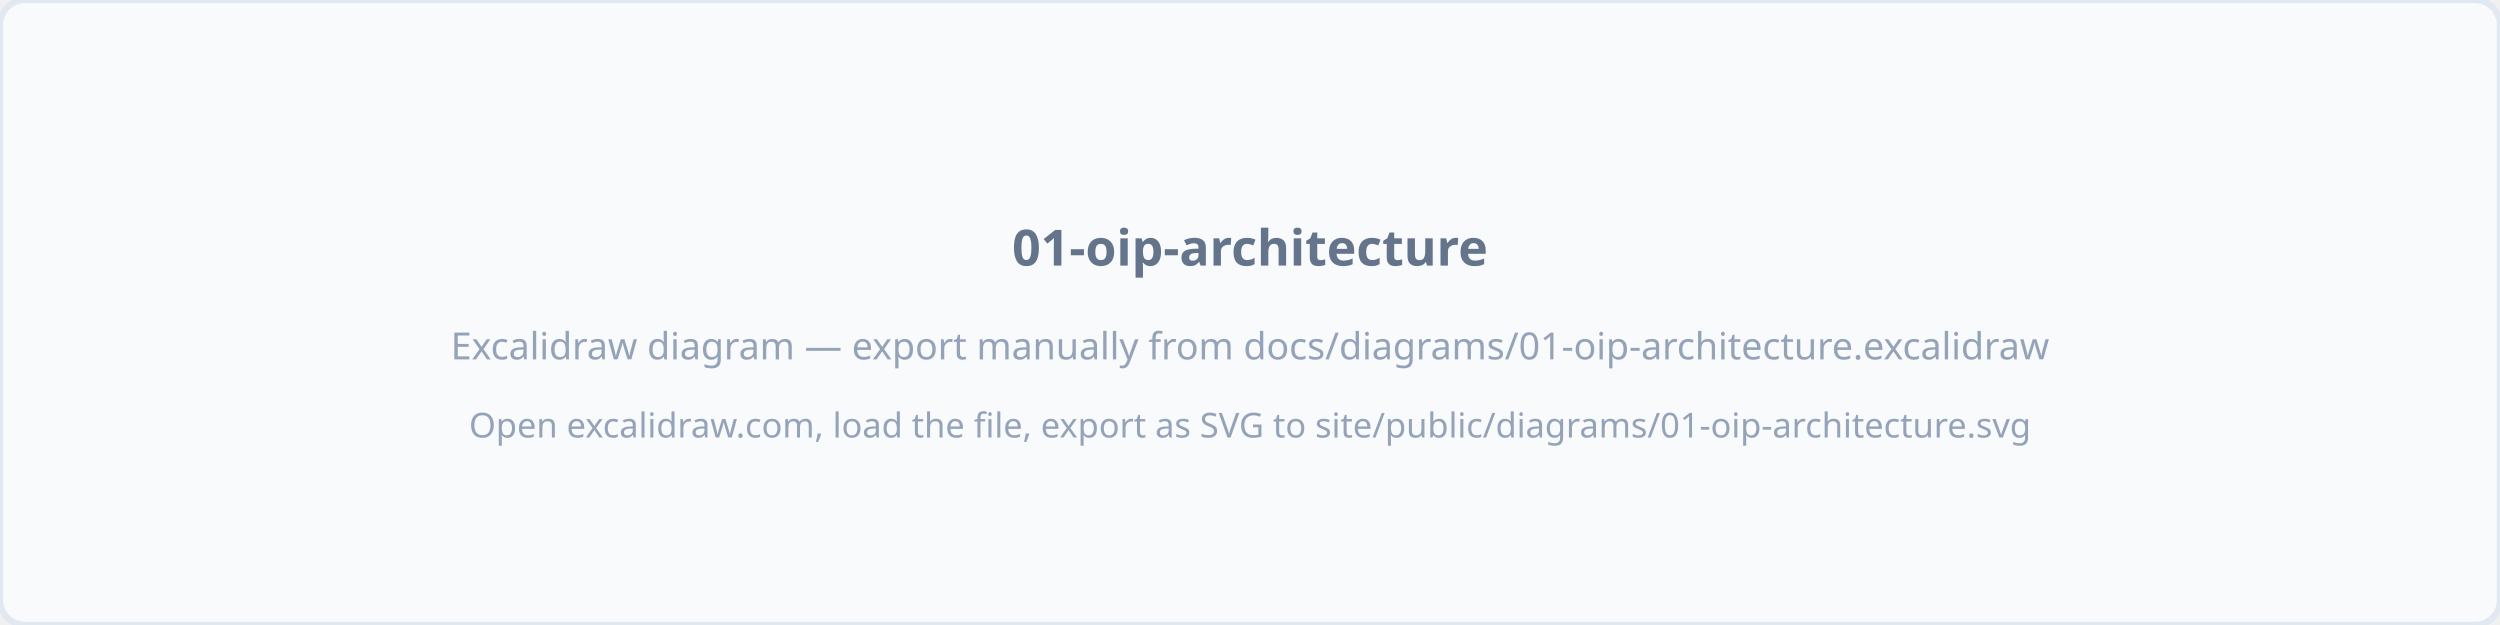
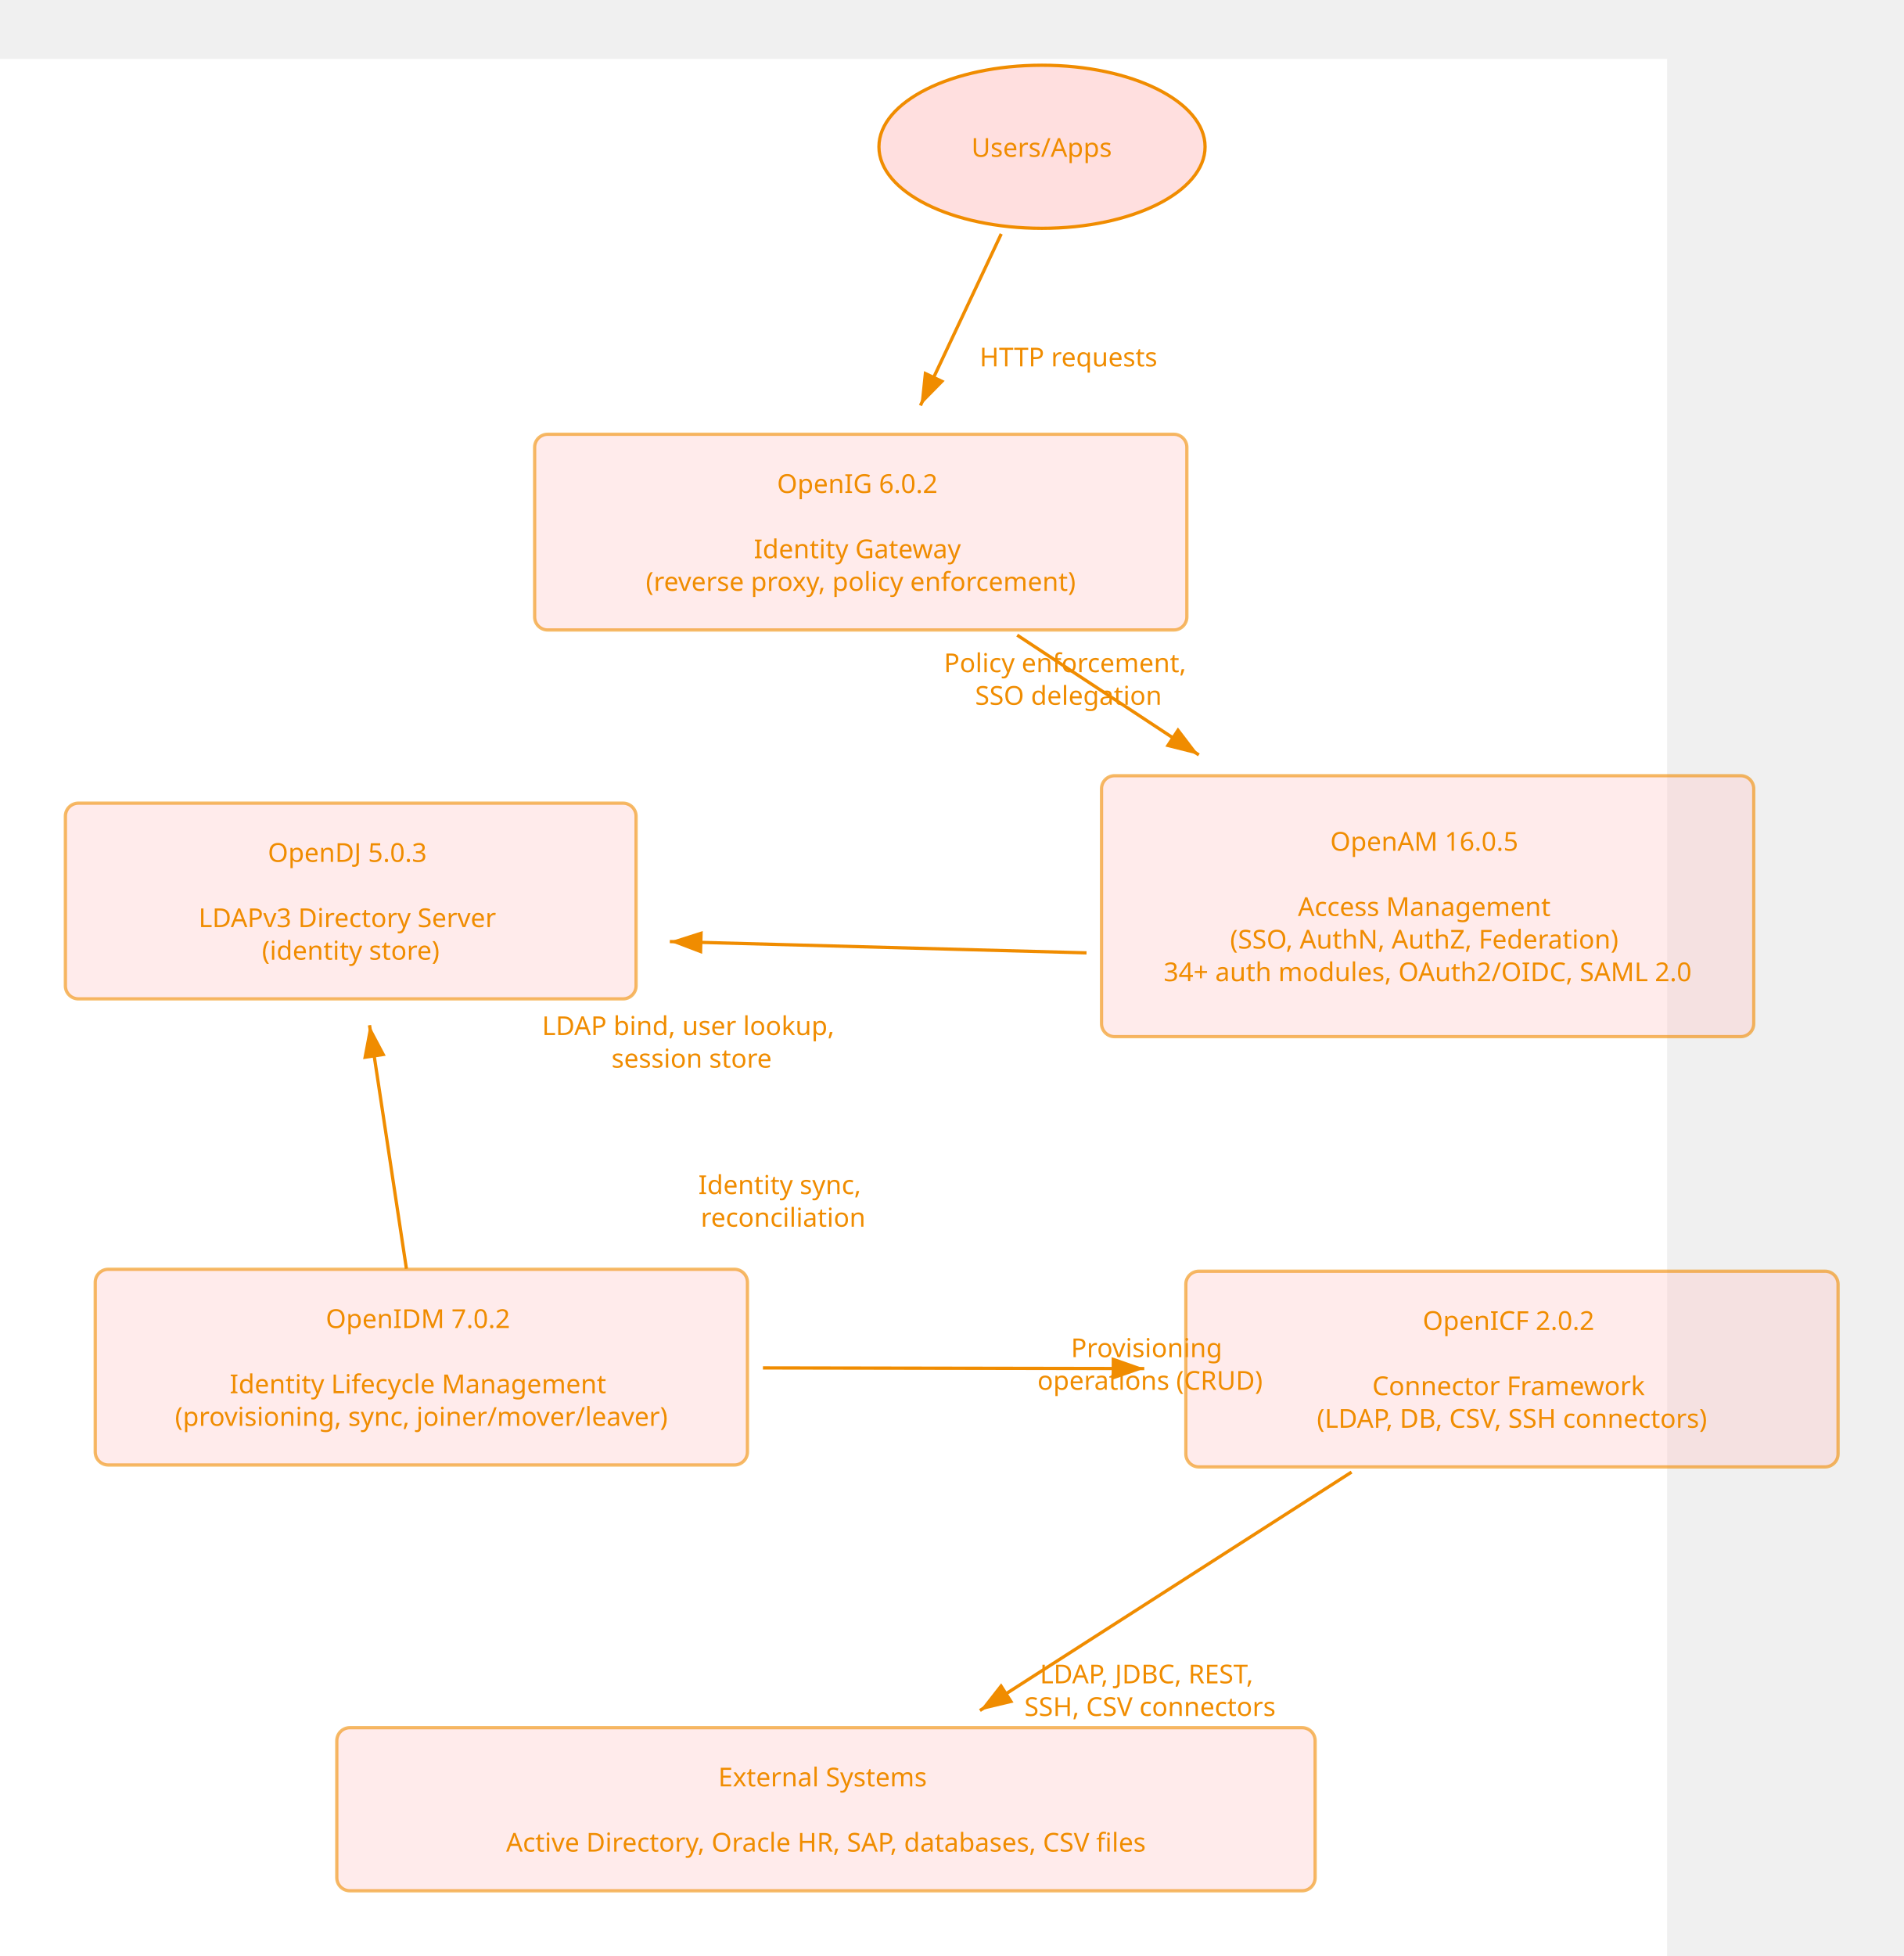
- <svg xmlns="http://www.w3.org/2000/svg" width="800" height="200" viewBox="0 0 800 200">
-   <rect width="800" height="200" fill="#f8fafc" stroke="#e2e8f0" stroke-width="2" rx="8" />
-   <text x="400" y="85" font-family="system-ui, sans-serif" font-size="16" fill="#64748b" text-anchor="middle" font-weight="600">01-oip-architecture</text>
-   <text x="400" y="115" font-family="system-ui, sans-serif" font-size="12" fill="#94a3b8" text-anchor="middle">Excalidraw diagram — export manually from docs/diagrams/01-oip-architecture.excalidraw</text>
-   <text x="400" y="140" font-family="system-ui, sans-serif" font-size="11" fill="#94a3b8" text-anchor="middle">Open excalidraw.com, load the file, export as SVG to site/public/diagrams/01-oip-architecture.svg</text>
+ <svg xmlns="http://www.w3.org/2000/svg" viewBox="144.82 -36.15 1167.14 1199.33" width="1167" height="1199">
+   <rect width="100%" height="100%" fill="#ffffff" />
+   <defs>
+     <marker id="arrow-end-0" markerWidth="10" markerHeight="7" refX="10" refY="3.5" orient="auto">
+       <polygon points="0 0, 10 3.5, 0 7" fill="rgba(240,140,0,1.00)" />
+     </marker>
+     <marker id="arrow-end-1" markerWidth="10" markerHeight="7" refX="10" refY="3.5" orient="auto">
+       <polygon points="0 0, 10 3.5, 0 7" fill="rgba(240,140,0,1.00)" />
+     </marker>
+     <marker id="arrow-end-2" markerWidth="10" markerHeight="7" refX="10" refY="3.5" orient="auto">
+       <polygon points="0 0, 10 3.5, 0 7" fill="rgba(240,140,0,1.00)" />
+     </marker>
+     <marker id="arrow-end-3" markerWidth="10" markerHeight="7" refX="10" refY="3.5" orient="auto">
+       <polygon points="0 0, 10 3.5, 0 7" fill="rgba(240,140,0,1.00)" />
+     </marker>
+     <marker id="arrow-end-4" markerWidth="10" markerHeight="7" refX="10" refY="3.5" orient="auto">
+       <polygon points="0 0, 10 3.5, 0 7" fill="rgba(240,140,0,1.00)" />
+     </marker>
+     <marker id="arrow-end-5" markerWidth="10" markerHeight="7" refX="10" refY="3.5" orient="auto">
+       <polygon points="0 0, 10 3.5, 0 7" fill="rgba(240,140,0,1.00)" />
+     </marker>
+   </defs>
+   <ellipse cx="783.76" cy="53.85" rx="100.00" ry="50.00" fill="rgba(255,201,201,0.60)" stroke="rgba(240,140,0,1.00)" stroke-width="2" />
+   <rect x="472.601" y="230.121" width="400" height="120" rx="8" fill="rgba(255,201,201,0.36)" stroke="rgba(240,140,0,0.60)" stroke-width="2" />
+   <rect x="820.256" y="439.481" width="400" height="160" rx="8" fill="rgba(255,201,201,0.36)" stroke="rgba(240,140,0,0.60)" stroke-width="2" />
+   <rect x="184.824" y="456.315" width="350" height="120" rx="8" fill="rgba(255,201,201,0.36)" stroke="rgba(240,140,0,0.60)" stroke-width="2" />
+   <rect x="203.13" y="742.113" width="400" height="120" rx="8" fill="rgba(255,201,201,0.36)" stroke="rgba(240,140,0,0.60)" stroke-width="2" />
+   <rect x="871.962" y="743.3" width="400" height="120" rx="8" fill="rgba(255,201,201,0.36)" stroke="rgba(240,140,0,0.60)" stroke-width="2" />
+   <rect x="351.274" y="1023.186" width="600" height="100" rx="8" fill="rgba(255,201,201,0.36)" stroke="rgba(240,140,0,0.60)" stroke-width="2" />
+   <line x1="758.75" y1="107.27" x2="709.21" y2="212.48" stroke="rgba(240,140,0,1.00)" stroke-width="2" marker-end="url(#arrow-end-0)" />
+   <line x1="768.54" y1="353.28" x2="879.94" y2="426.73" stroke="rgba(240,140,0,1.00)" stroke-width="2" marker-end="url(#arrow-end-1)" />
+   <line x1="811.06" y1="548.10" x2="555.52" y2="541.17" stroke="rgba(240,140,0,1.00)" stroke-width="2" marker-end="url(#arrow-end-2)" />
+   <line x1="393.98" y1="741.82" x2="371.35" y2="592.46" stroke="rgba(240,140,0,1.00)" stroke-width="2" marker-end="url(#arrow-end-3)" />
+   <line x1="612.62" y1="802.60" x2="846.48" y2="803.00" stroke="rgba(240,140,0,1.00)" stroke-width="2" marker-end="url(#arrow-end-4)" />
+   <line x1="973.59" y1="866.46" x2="745.68" y2="1012.65" stroke="rgba(240,140,0,1.00)" stroke-width="2" marker-end="url(#arrow-end-5)" />
+   <text font-family="sans-serif" font-size="16" fill="rgba(240,140,0,1.00)" text-anchor="middle">
+     <tspan x="783.55" y="60.00">Users/Apps</tspan>
+   </text>
+   <text font-family="sans-serif" font-size="16" fill="rgba(240,140,0,1.00)" text-anchor="middle">
+     <tspan x="672.60" y="266.12">OpenIG 6.0.2</tspan>
+     <tspan x="672.60" y="286.12" />
+     <tspan x="672.60" y="306.12">Identity Gateway</tspan>
+     <tspan x="672.60" y="326.12">(reverse proxy, policy enforcement)</tspan>
+   </text>
+   <text font-family="sans-serif" font-size="16" fill="rgba(240,140,0,1.00)" text-anchor="middle">
+     <tspan x="1020.26" y="485.48">OpenAM 16.0.5</tspan>
+     <tspan x="1020.26" y="505.48" />
+     <tspan x="1020.26" y="525.48">Access Management</tspan>
+     <tspan x="1020.26" y="545.48">(SSO, AuthN, AuthZ, Federation)</tspan>
+     <tspan x="1020.26" y="565.48">34+ auth modules, OAuth2/OIDC, SAML 2.0</tspan>
+   </text>
+   <text font-family="sans-serif" font-size="16" fill="rgba(240,140,0,1.00)" text-anchor="middle">
+     <tspan x="359.82" y="492.31">OpenDJ 5.0.3</tspan>
+     <tspan x="359.82" y="512.31" />
+     <tspan x="359.82" y="532.31">LDAPv3 Directory Server</tspan>
+     <tspan x="359.82" y="552.31">(identity store)</tspan>
+   </text>
+   <text font-family="sans-serif" font-size="16" fill="rgba(240,140,0,1.00)" text-anchor="middle">
+     <tspan x="403.13" y="778.11">OpenIDM 7.0.2</tspan>
+     <tspan x="403.13" y="798.11" />
+     <tspan x="403.13" y="818.11">Identity Lifecycle Management</tspan>
+     <tspan x="403.13" y="838.11">(provisioning, sync, joiner/mover/leaver)</tspan>
+   </text>
+   <text font-family="sans-serif" font-size="16" fill="rgba(240,140,0,1.00)" text-anchor="middle">
+     <tspan x="1071.96" y="779.30">OpenICF 2.0.2</tspan>
+     <tspan x="1071.96" y="799.30" />
+     <tspan x="1071.96" y="819.30">Connector Framework</tspan>
+     <tspan x="1071.96" y="839.30">(LDAP, DB, CSV, SSH connectors)</tspan>
+   </text>
+   <text font-family="sans-serif" font-size="16" fill="rgba(240,140,0,1.00)" text-anchor="middle">
+     <tspan x="651.27" y="1059.19">External Systems</tspan>
+     <tspan x="651.27" y="1079.19" />
+     <tspan x="651.27" y="1099.19">Active Directory, Oracle HR, SAP, databases, CSV files</tspan>
+   </text>
+   <text font-family="sans-serif" font-size="16" fill="rgba(240,140,0,1.00)" text-anchor="middle">
+     <tspan x="800.00" y="188.50">HTTP requests</tspan>
+   </text>
+   <text font-family="sans-serif" font-size="16" fill="rgba(240,140,0,1.00)" text-anchor="middle">
+     <tspan x="800.00" y="376.00">Policy enforcement,</tspan>
+     <tspan x="800.00" y="396.00">SSO delegation</tspan>
+   </text>
+   <text font-family="sans-serif" font-size="16" fill="rgba(240,140,0,1.00)" text-anchor="middle">
+     <tspan x="568.90" y="598.50">LDAP bind, user lookup,</tspan>
+     <tspan x="568.90" y="618.50">session store</tspan>
+   </text>
+   <text font-family="sans-serif" font-size="16" fill="rgba(240,140,0,1.00)" text-anchor="middle">
+     <tspan x="625.00" y="696.00">Identity sync,</tspan>
+     <tspan x="625.00" y="716.00">reconciliation</tspan>
+   </text>
+   <text font-family="sans-serif" font-size="16" fill="rgba(240,140,0,1.00)" text-anchor="middle">
+     <tspan x="850.00" y="796.00">Provisioning</tspan>
+     <tspan x="850.00" y="816.00">operations (CRUD)</tspan>
+   </text>
+   <text font-family="sans-serif" font-size="16" fill="rgba(240,140,0,1.00)" text-anchor="middle">
+     <tspan x="850.00" y="996.00">LDAP, JDBC, REST,</tspan>
+     <tspan x="850.00" y="1016.00">SSH, CSV connectors</tspan>
+   </text>
</svg>
